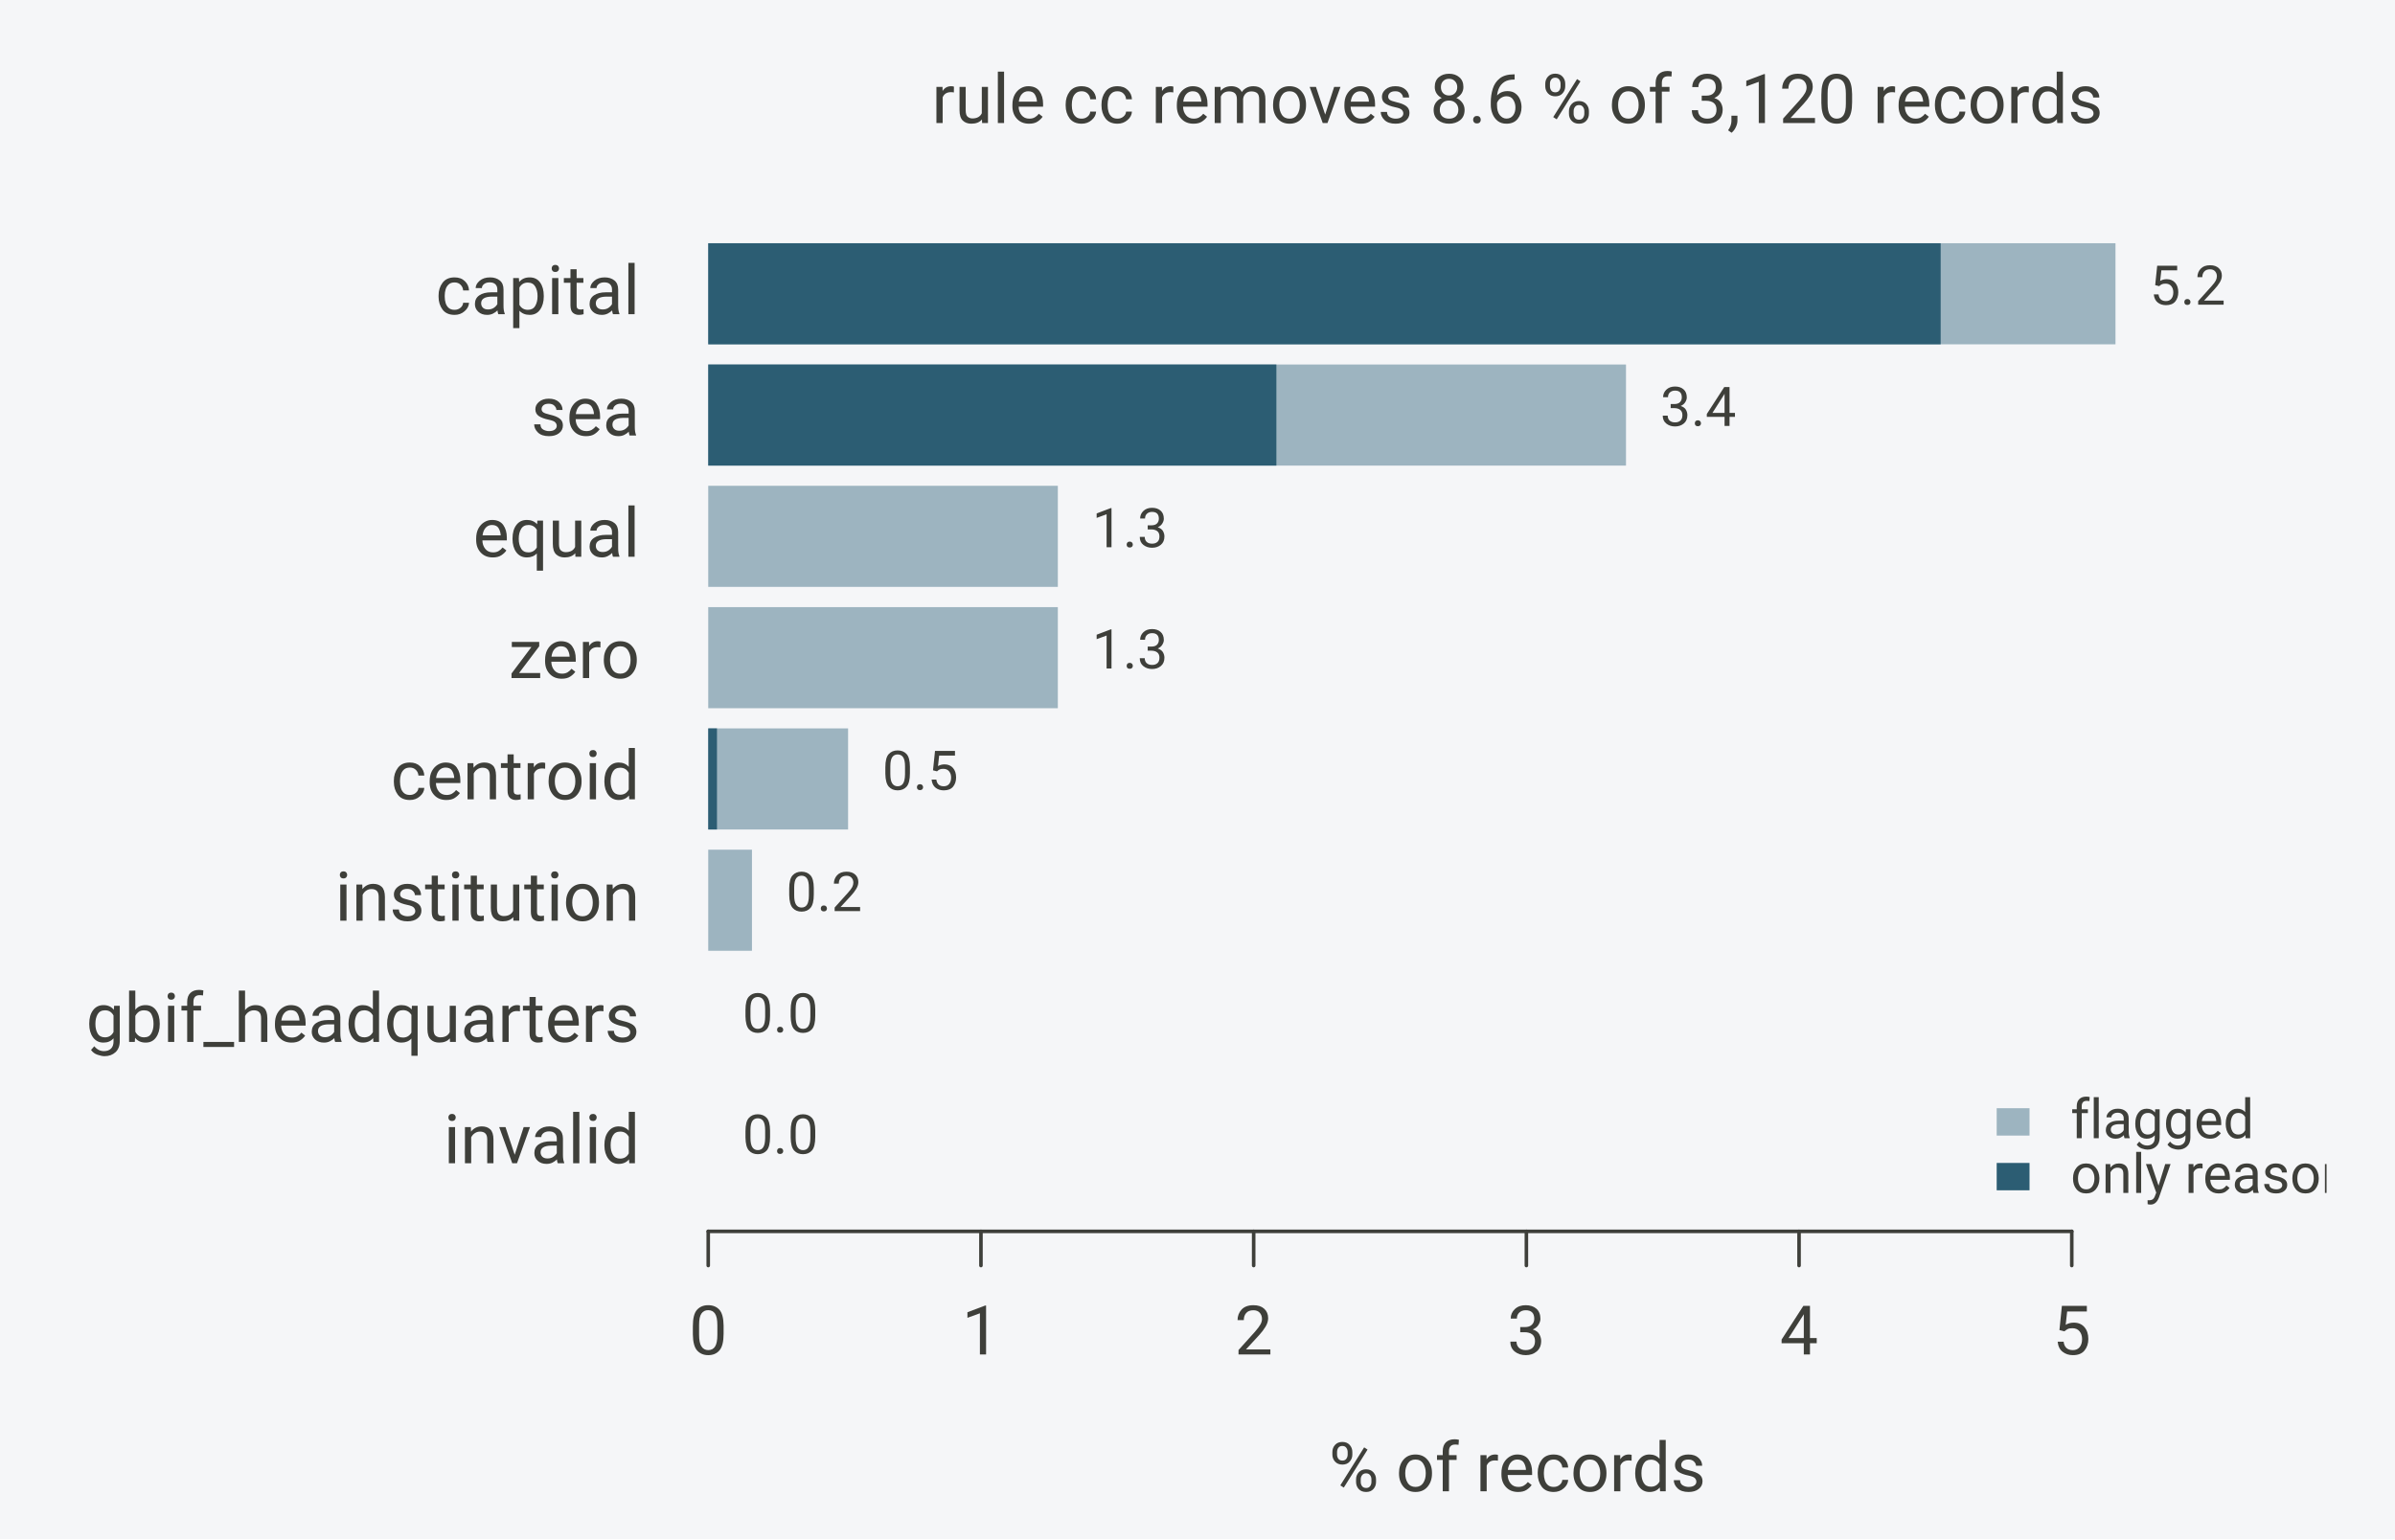
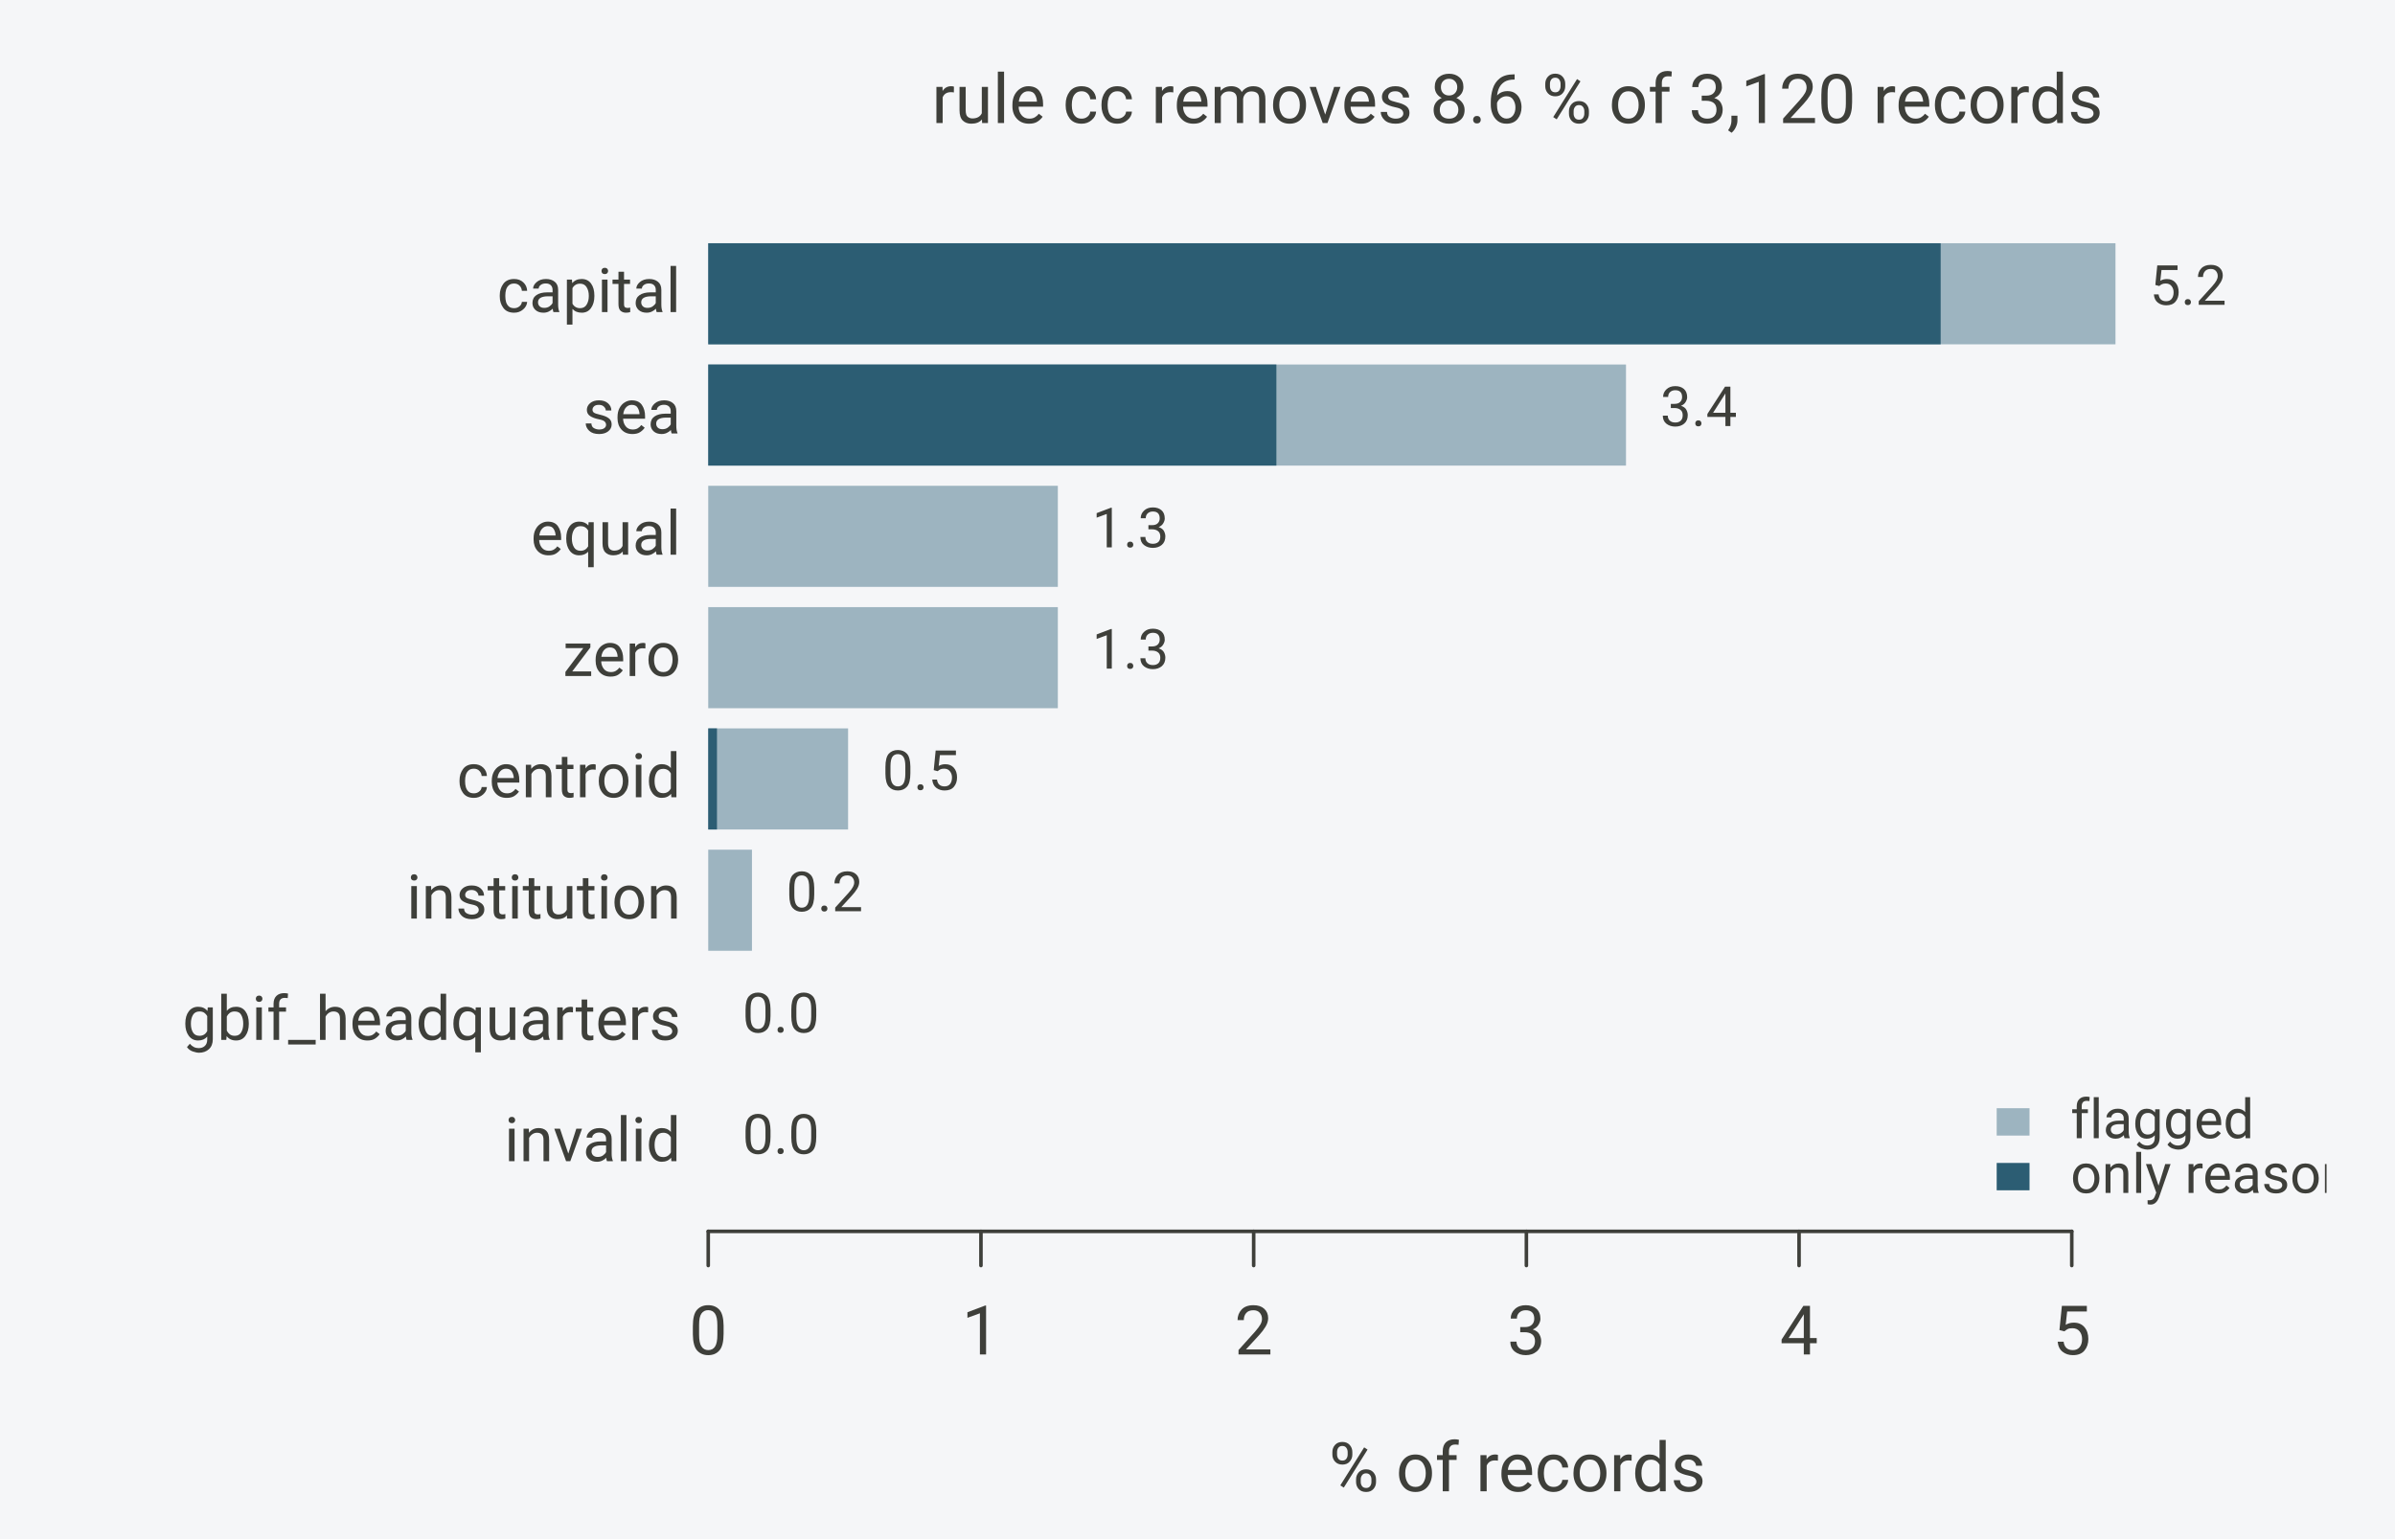
<svg xmlns="http://www.w3.org/2000/svg" width="504.00pt" height="324.00pt" viewBox="0 0 504.00 324.00">
  <g class="svglite">
    <defs>
      <style type="text/css">
    /* theme-aware-processed */
    .svglite line, .svglite polyline, .svglite polygon, .svglite path, .svglite circle {
      fill: none;
      stroke: #3E3F3A;
      stroke-linecap: round;
      stroke-linejoin: round;
      stroke-miterlimit: 10.00;
    }
    .svglite &gt; g &gt; rect {
      fill: none;
      stroke: #3E3F3A;
      stroke-linecap: round;
      stroke-linejoin: round;
      stroke-miterlimit: 10.00;
    }
    .svglite text {
      white-space: pre;
      fill: #3E3F3A;
    }
    .svglite g.glyphgroup path {
      fill: inherit;
      stroke: none;
    }
  </style>
    </defs>
    <rect width="100%" height="100%" style="stroke: none; fill: #F5F6F8;" />
    <defs>
      <clipPath id="cpMC4wMHw1MDQuMDB8MC4wMHwzMjQuMDA=">
        <rect x="0.00" y="0.00" width="504.00" height="324.00" />
      </clipPath>
    </defs>
    <g clip-path="url(#cpMC4wMHw1MDQuMDB8MC4wMHwzMjQuMDA=)">
      <rect x="149.04" y="229.92" width="0.00" height="21.28" style="stroke-width: 0.75; stroke: none; fill: #9DB4C0;" />
      <rect x="149.04" y="204.39" width="0.00" height="21.28" style="stroke-width: 0.75; stroke: none; fill: #9DB4C0;" />
      <rect x="149.04" y="178.86" width="9.20" height="21.28" style="stroke-width: 0.75; stroke: none; fill: #9DB4C0;" />
      <rect x="149.04" y="153.33" width="29.43" height="21.28" style="stroke-width: 0.75; stroke: none; fill: #9DB4C0;" />
      <rect x="149.04" y="127.80" width="73.57" height="21.28" style="stroke-width: 0.75; stroke: none; fill: #9DB4C0;" />
      <rect x="149.04" y="102.26" width="73.57" height="21.28" style="stroke-width: 0.75; stroke: none; fill: #9DB4C0;" />
      <rect x="149.04" y="76.73" width="193.13" height="21.28" style="stroke-width: 0.75; stroke: none; fill: #9DB4C0;" />
      <rect x="149.04" y="51.20" width="296.14" height="21.28" style="stroke-width: 0.75; stroke: none; fill: #9DB4C0;" />
-       <text x="134.64" y="244.86" text-anchor="end" style="font-size: 1.2em; font-family: &quot;Roboto&quot;, -apple-system, BlinkMacSystemFont, &quot;Segoe UI&quot;, system-ui, sans-serif;">invalid</text>
-       <text x="134.64" y="219.33" text-anchor="end" style="font-size: 1.2em; font-family: &quot;Roboto&quot;, -apple-system, BlinkMacSystemFont, &quot;Segoe UI&quot;, system-ui, sans-serif;">gbif_headquarters</text>
-       <text x="134.64" y="193.80" text-anchor="end" style="font-size: 1.2em; font-family: &quot;Roboto&quot;, -apple-system, BlinkMacSystemFont, &quot;Segoe UI&quot;, system-ui, sans-serif;">institution</text>
-       <text x="134.64" y="168.26" text-anchor="end" style="font-size: 1.2em; font-family: &quot;Roboto&quot;, -apple-system, BlinkMacSystemFont, &quot;Segoe UI&quot;, system-ui, sans-serif;">centroid</text>
-       <text x="134.64" y="142.73" text-anchor="end" style="font-size: 1.2em; font-family: &quot;Roboto&quot;, -apple-system, BlinkMacSystemFont, &quot;Segoe UI&quot;, system-ui, sans-serif;">zero</text>
-       <text x="134.64" y="117.20" text-anchor="end" style="font-size: 1.2em; font-family: &quot;Roboto&quot;, -apple-system, BlinkMacSystemFont, &quot;Segoe UI&quot;, system-ui, sans-serif;">equal</text>
-       <text x="134.64" y="91.67" text-anchor="end" style="font-size: 1.2em; font-family: &quot;Roboto&quot;, -apple-system, BlinkMacSystemFont, &quot;Segoe UI&quot;, system-ui, sans-serif;">sea</text>
-       <text x="134.64" y="66.14" text-anchor="end" style="font-size: 1.2em; font-family: &quot;Roboto&quot;, -apple-system, BlinkMacSystemFont, &quot;Segoe UI&quot;, system-ui, sans-serif;">capital</text>
      <text x="319.32" y="313.92" text-anchor="middle" style="font-size: 1.2em; font-family: &quot;Roboto&quot;, -apple-system, BlinkMacSystemFont, &quot;Segoe UI&quot;, system-ui, sans-serif;">% of records</text>
      <line x1="149.04" y1="259.20" x2="435.98" y2="259.20" style="stroke-width: 0.75;" />
      <line x1="149.04" y1="259.20" x2="149.04" y2="266.40" style="stroke-width: 0.75;" />
      <line x1="206.43" y1="259.20" x2="206.43" y2="266.40" style="stroke-width: 0.75;" />
      <line x1="263.82" y1="259.20" x2="263.82" y2="266.40" style="stroke-width: 0.75;" />
      <line x1="321.21" y1="259.20" x2="321.21" y2="266.40" style="stroke-width: 0.75;" />
      <line x1="378.59" y1="259.20" x2="378.59" y2="266.40" style="stroke-width: 0.75;" />
      <line x1="435.98" y1="259.20" x2="435.98" y2="266.40" style="stroke-width: 0.75;" />
      <text x="149.04" y="285.12" text-anchor="middle" style="font-size: 1.2em; font-family: &quot;Roboto&quot;, -apple-system, BlinkMacSystemFont, &quot;Segoe UI&quot;, system-ui, sans-serif;">0</text>
      <text x="206.43" y="285.12" text-anchor="middle" style="font-size: 1.2em; font-family: &quot;Roboto&quot;, -apple-system, BlinkMacSystemFont, &quot;Segoe UI&quot;, system-ui, sans-serif;">1</text>
      <text x="263.82" y="285.12" text-anchor="middle" style="font-size: 1.2em; font-family: &quot;Roboto&quot;, -apple-system, BlinkMacSystemFont, &quot;Segoe UI&quot;, system-ui, sans-serif;">2</text>
      <text x="321.21" y="285.12" text-anchor="middle" style="font-size: 1.2em; font-family: &quot;Roboto&quot;, -apple-system, BlinkMacSystemFont, &quot;Segoe UI&quot;, system-ui, sans-serif;">3</text>
      <text x="378.59" y="285.12" text-anchor="middle" style="font-size: 1.2em; font-family: &quot;Roboto&quot;, -apple-system, BlinkMacSystemFont, &quot;Segoe UI&quot;, system-ui, sans-serif;">4</text>
      <text x="435.98" y="285.12" text-anchor="middle" style="font-size: 1.2em; font-family: &quot;Roboto&quot;, -apple-system, BlinkMacSystemFont, &quot;Segoe UI&quot;, system-ui, sans-serif;">5</text>
      <rect x="149.04" y="229.92" width="0.00" height="21.28" style="stroke-width: 0.75; stroke: none; fill: #2C5D73;" />
      <rect x="149.04" y="204.39" width="0.00" height="21.28" style="stroke-width: 0.75; stroke: none; fill: #2C5D73;" />
      <rect x="149.04" y="178.86" width="0.00" height="21.28" style="stroke-width: 0.75; stroke: none; fill: #2C5D73;" />
      <rect x="149.04" y="153.33" width="1.84" height="21.28" style="stroke-width: 0.75; stroke: none; fill: #2C5D73;" />
      <rect x="149.04" y="127.80" width="0.00" height="21.28" style="stroke-width: 0.75; stroke: none; fill: #2C5D73;" />
      <rect x="149.04" y="102.26" width="0.00" height="21.28" style="stroke-width: 0.75; stroke: none; fill: #2C5D73;" />
      <rect x="149.04" y="76.73" width="119.56" height="21.28" style="stroke-width: 0.75; stroke: none; fill: #2C5D73;" />
      <rect x="149.04" y="51.20" width="259.35" height="21.28" style="stroke-width: 0.75; stroke: none; fill: #2C5D73;" />
-       <text x="156.24" y="242.85" style="font-size: 0.96em; font-family: &quot;Roboto&quot;, -apple-system, BlinkMacSystemFont, &quot;Segoe UI&quot;, system-ui, sans-serif;">0.0</text>
-       <text x="156.24" y="217.32" style="font-size: 0.96em; font-family: &quot;Roboto&quot;, -apple-system, BlinkMacSystemFont, &quot;Segoe UI&quot;, system-ui, sans-serif;">0.0</text>
-       <text x="165.44" y="191.79" style="font-size: 0.96em; font-family: &quot;Roboto&quot;, -apple-system, BlinkMacSystemFont, &quot;Segoe UI&quot;, system-ui, sans-serif;">0.2</text>
-       <text x="185.67" y="166.26" style="font-size: 0.96em; font-family: &quot;Roboto&quot;, -apple-system, BlinkMacSystemFont, &quot;Segoe UI&quot;, system-ui, sans-serif;">0.5</text>
-       <text x="229.81" y="140.72" style="font-size: 0.96em; font-family: &quot;Roboto&quot;, -apple-system, BlinkMacSystemFont, &quot;Segoe UI&quot;, system-ui, sans-serif;">1.3</text>
-       <text x="229.81" y="115.19" style="font-size: 0.96em; font-family: &quot;Roboto&quot;, -apple-system, BlinkMacSystemFont, &quot;Segoe UI&quot;, system-ui, sans-serif;">1.3</text>
-       <text x="349.37" y="89.66" style="font-size: 0.96em; font-family: &quot;Roboto&quot;, -apple-system, BlinkMacSystemFont, &quot;Segoe UI&quot;, system-ui, sans-serif;">3.4</text>
-       <text x="452.38" y="64.13" style="font-size: 0.96em; font-family: &quot;Roboto&quot;, -apple-system, BlinkMacSystemFont, &quot;Segoe UI&quot;, system-ui, sans-serif;">5.2</text>
+       <text x="143.28" y="244.43" text-anchor="end" style="font-size: 1.08em; font-family: &quot;Roboto&quot;, -apple-system, BlinkMacSystemFont, &quot;Segoe UI&quot;, system-ui, sans-serif;">invalid</text>
+       <text x="143.28" y="218.90" text-anchor="end" style="font-size: 1.08em; font-family: &quot;Roboto&quot;, -apple-system, BlinkMacSystemFont, &quot;Segoe UI&quot;, system-ui, sans-serif;">gbif_headquarters</text>
+       <text x="143.28" y="193.36" text-anchor="end" style="font-size: 1.08em; font-family: &quot;Roboto&quot;, -apple-system, BlinkMacSystemFont, &quot;Segoe UI&quot;, system-ui, sans-serif;">institution</text>
+       <text x="143.28" y="167.83" text-anchor="end" style="font-size: 1.08em; font-family: &quot;Roboto&quot;, -apple-system, BlinkMacSystemFont, &quot;Segoe UI&quot;, system-ui, sans-serif;">centroid</text>
+       <text x="143.28" y="142.30" text-anchor="end" style="font-size: 1.08em; font-family: &quot;Roboto&quot;, -apple-system, BlinkMacSystemFont, &quot;Segoe UI&quot;, system-ui, sans-serif;">zero</text>
+       <text x="143.28" y="116.77" text-anchor="end" style="font-size: 1.08em; font-family: &quot;Roboto&quot;, -apple-system, BlinkMacSystemFont, &quot;Segoe UI&quot;, system-ui, sans-serif;">equal</text>
+       <text x="143.28" y="91.24" text-anchor="end" style="font-size: 1.08em; font-family: &quot;Roboto&quot;, -apple-system, BlinkMacSystemFont, &quot;Segoe UI&quot;, system-ui, sans-serif;">sea</text>
+       <text x="143.28" y="65.70" text-anchor="end" style="font-size: 1.08em; font-family: &quot;Roboto&quot;, -apple-system, BlinkMacSystemFont, &quot;Segoe UI&quot;, system-ui, sans-serif;">capital</text>
+       <text x="156.24" y="242.88" style="font-size: 0.972em; font-family: &quot;Roboto&quot;, -apple-system, BlinkMacSystemFont, &quot;Segoe UI&quot;, system-ui, sans-serif;">0.0</text>
+       <text x="156.24" y="217.35" style="font-size: 0.972em; font-family: &quot;Roboto&quot;, -apple-system, BlinkMacSystemFont, &quot;Segoe UI&quot;, system-ui, sans-serif;">0.0</text>
+       <text x="165.44" y="191.82" style="font-size: 0.972em; font-family: &quot;Roboto&quot;, -apple-system, BlinkMacSystemFont, &quot;Segoe UI&quot;, system-ui, sans-serif;">0.2</text>
+       <text x="185.67" y="166.29" style="font-size: 0.972em; font-family: &quot;Roboto&quot;, -apple-system, BlinkMacSystemFont, &quot;Segoe UI&quot;, system-ui, sans-serif;">0.5</text>
+       <text x="229.81" y="140.75" style="font-size: 0.972em; font-family: &quot;Roboto&quot;, -apple-system, BlinkMacSystemFont, &quot;Segoe UI&quot;, system-ui, sans-serif;">1.3</text>
+       <text x="229.81" y="115.22" style="font-size: 0.972em; font-family: &quot;Roboto&quot;, -apple-system, BlinkMacSystemFont, &quot;Segoe UI&quot;, system-ui, sans-serif;">1.3</text>
+       <text x="349.37" y="89.69" style="font-size: 0.972em; font-family: &quot;Roboto&quot;, -apple-system, BlinkMacSystemFont, &quot;Segoe UI&quot;, system-ui, sans-serif;">3.4</text>
+       <text x="452.38" y="64.16" style="font-size: 0.972em; font-family: &quot;Roboto&quot;, -apple-system, BlinkMacSystemFont, &quot;Segoe UI&quot;, system-ui, sans-serif;">5.2</text>
      <text x="319.32" y="25.90" text-anchor="middle" style="font-size: 1.2em; font-family: &quot;Roboto&quot;, -apple-system, BlinkMacSystemFont, &quot;Segoe UI&quot;, system-ui, sans-serif;">rule cc removes 8.6 % of 3,120 records</text>
    </g>
    <defs>
      <clipPath id="cpMTQ5LjA0fDQ4OS42MHw0My4yMHwyNTkuMjA=">
        <rect x="149.04" y="43.20" width="340.56" height="216.00" />
      </clipPath>
    </defs>
    <g clip-path="url(#cpMTQ5LjA0fDQ4OS42MHw0My4yMHwyNTkuMjA=)">
      <rect x="420.18" y="233.28" width="6.91" height="5.76" style="stroke-width: 0.75; stroke: none; fill: #9DB4C0;" />
      <rect x="420.18" y="244.80" width="6.91" height="5.76" style="stroke-width: 0.75; stroke: none; fill: #2C5D73;" />
      <text x="435.73" y="239.59" style="font-size: 0.96em; font-family: &quot;Roboto&quot;, -apple-system, BlinkMacSystemFont, &quot;Segoe UI&quot;, system-ui, sans-serif;">flagged</text>
      <text x="435.73" y="251.11" style="font-size: 0.96em; font-family: &quot;Roboto&quot;, -apple-system, BlinkMacSystemFont, &quot;Segoe UI&quot;, system-ui, sans-serif;">only reason</text>
    </g>
  </g>
</svg>
